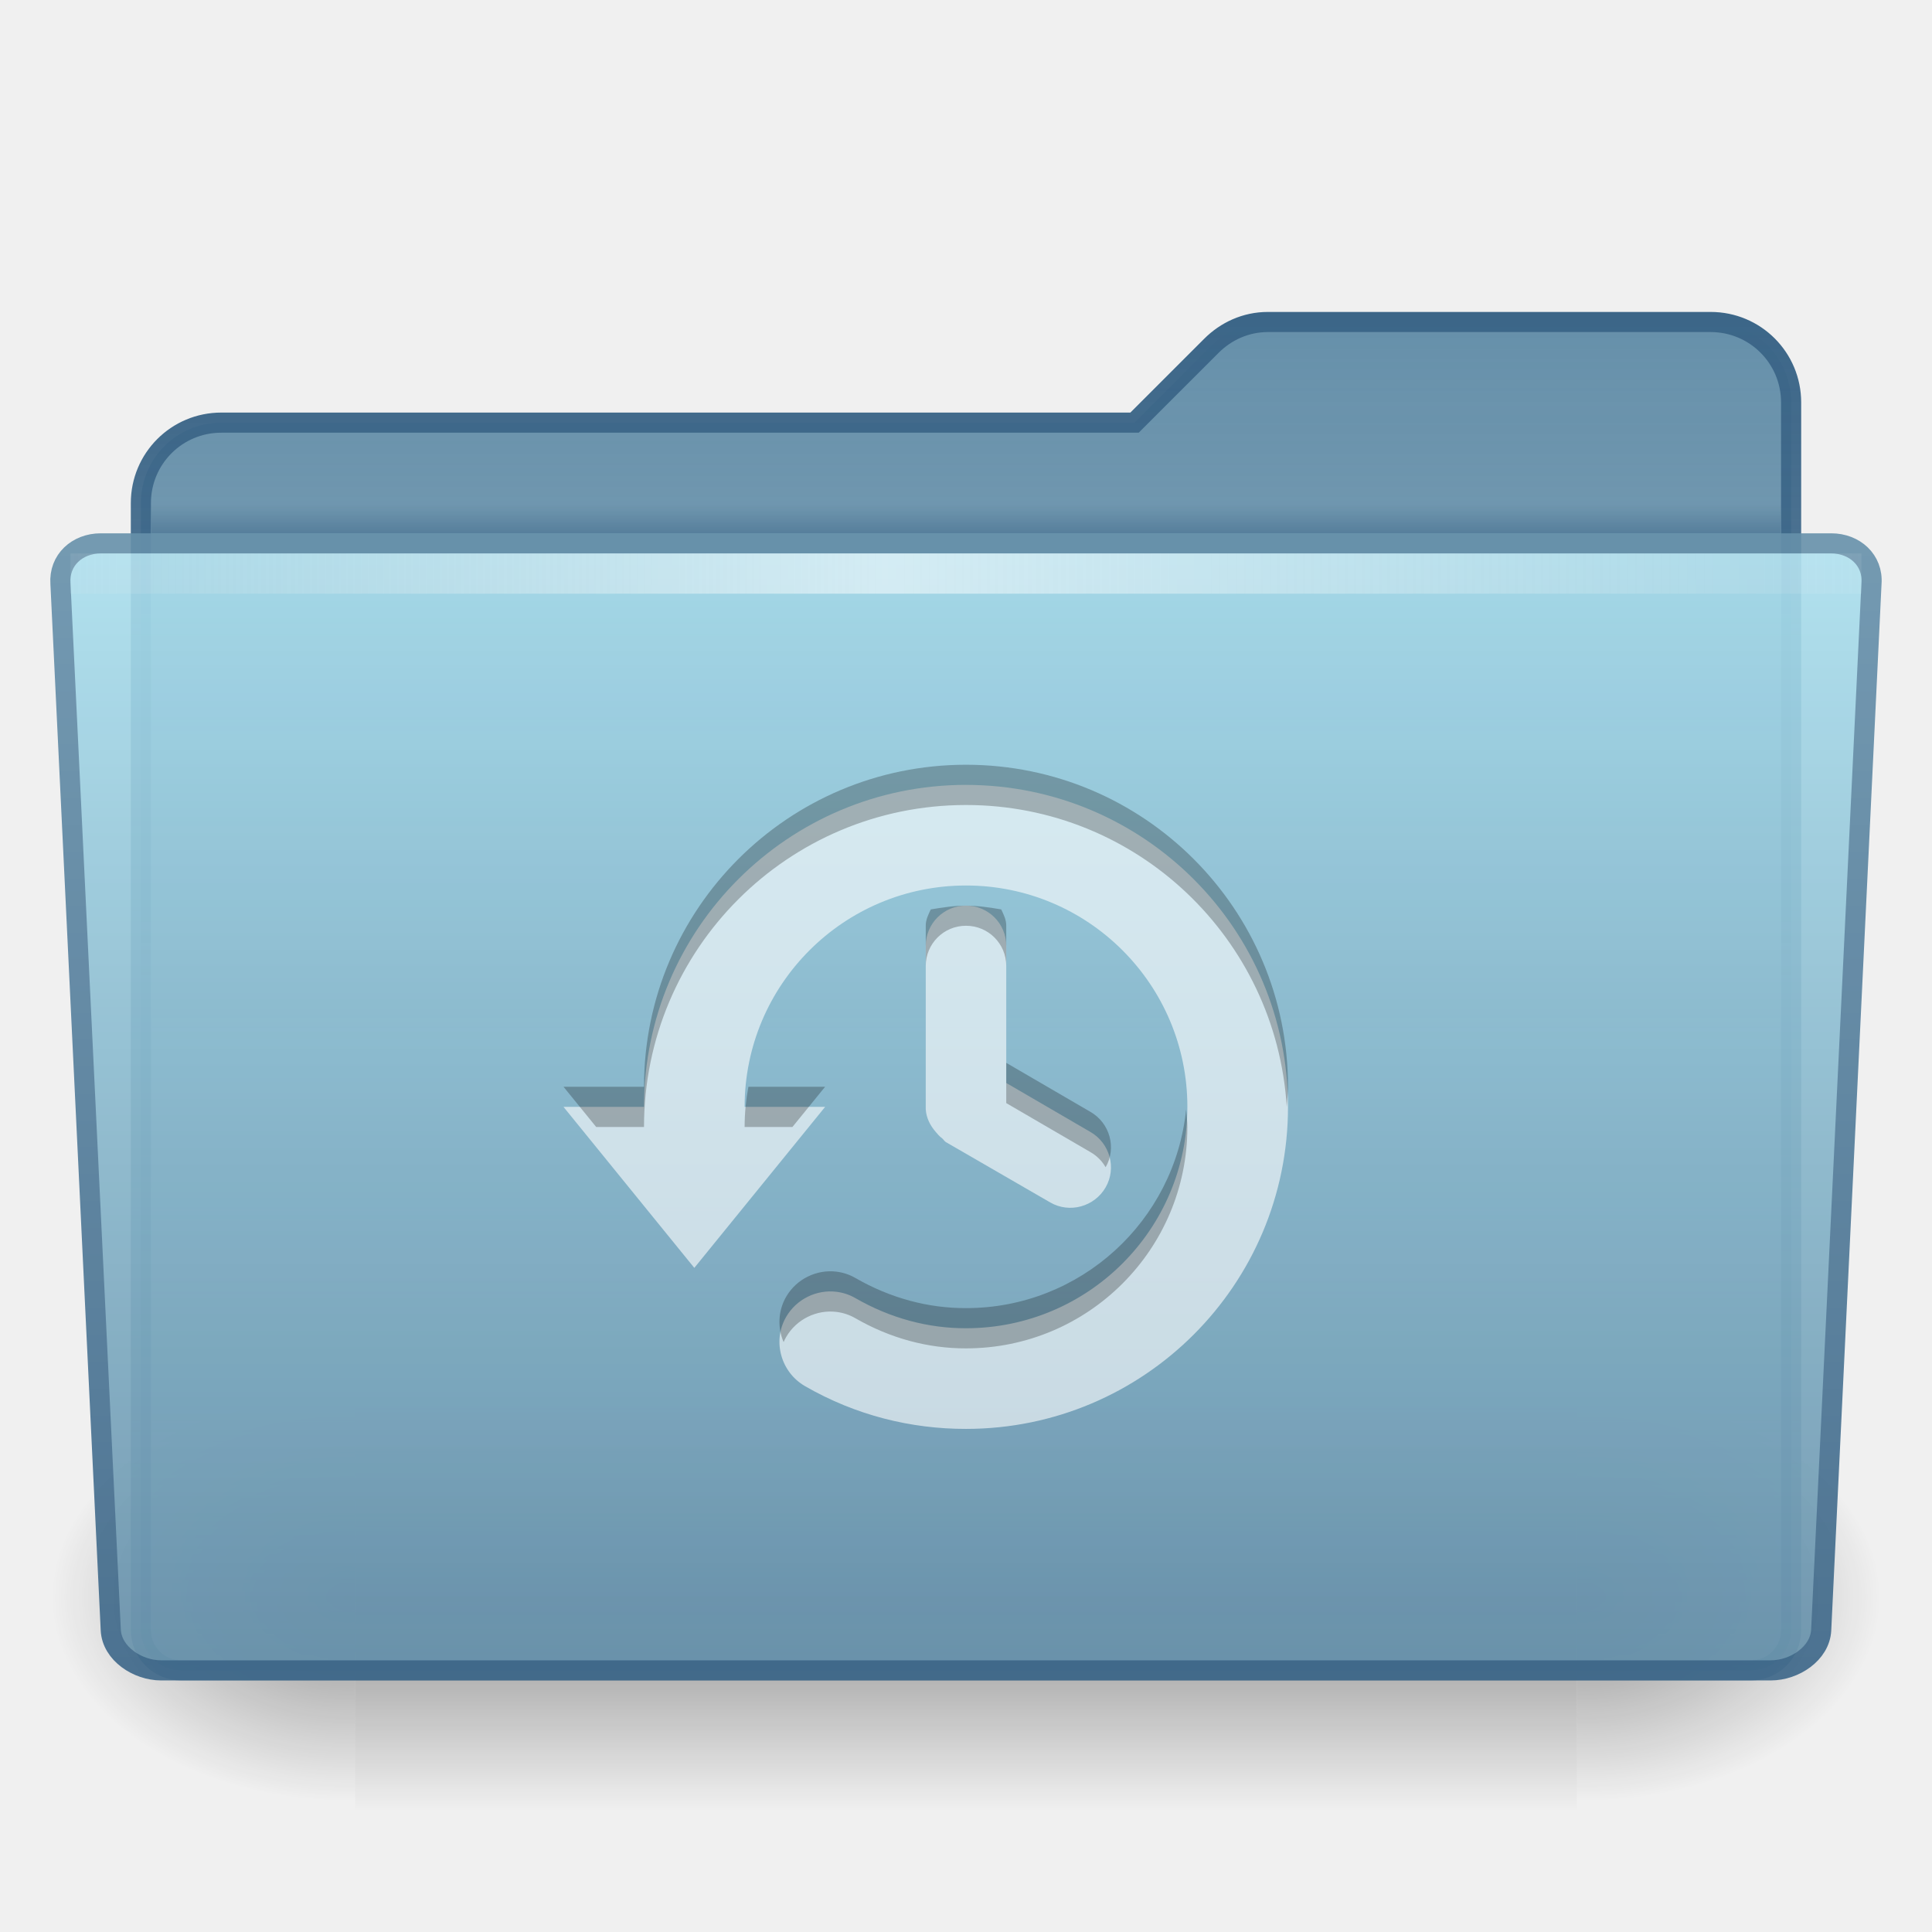
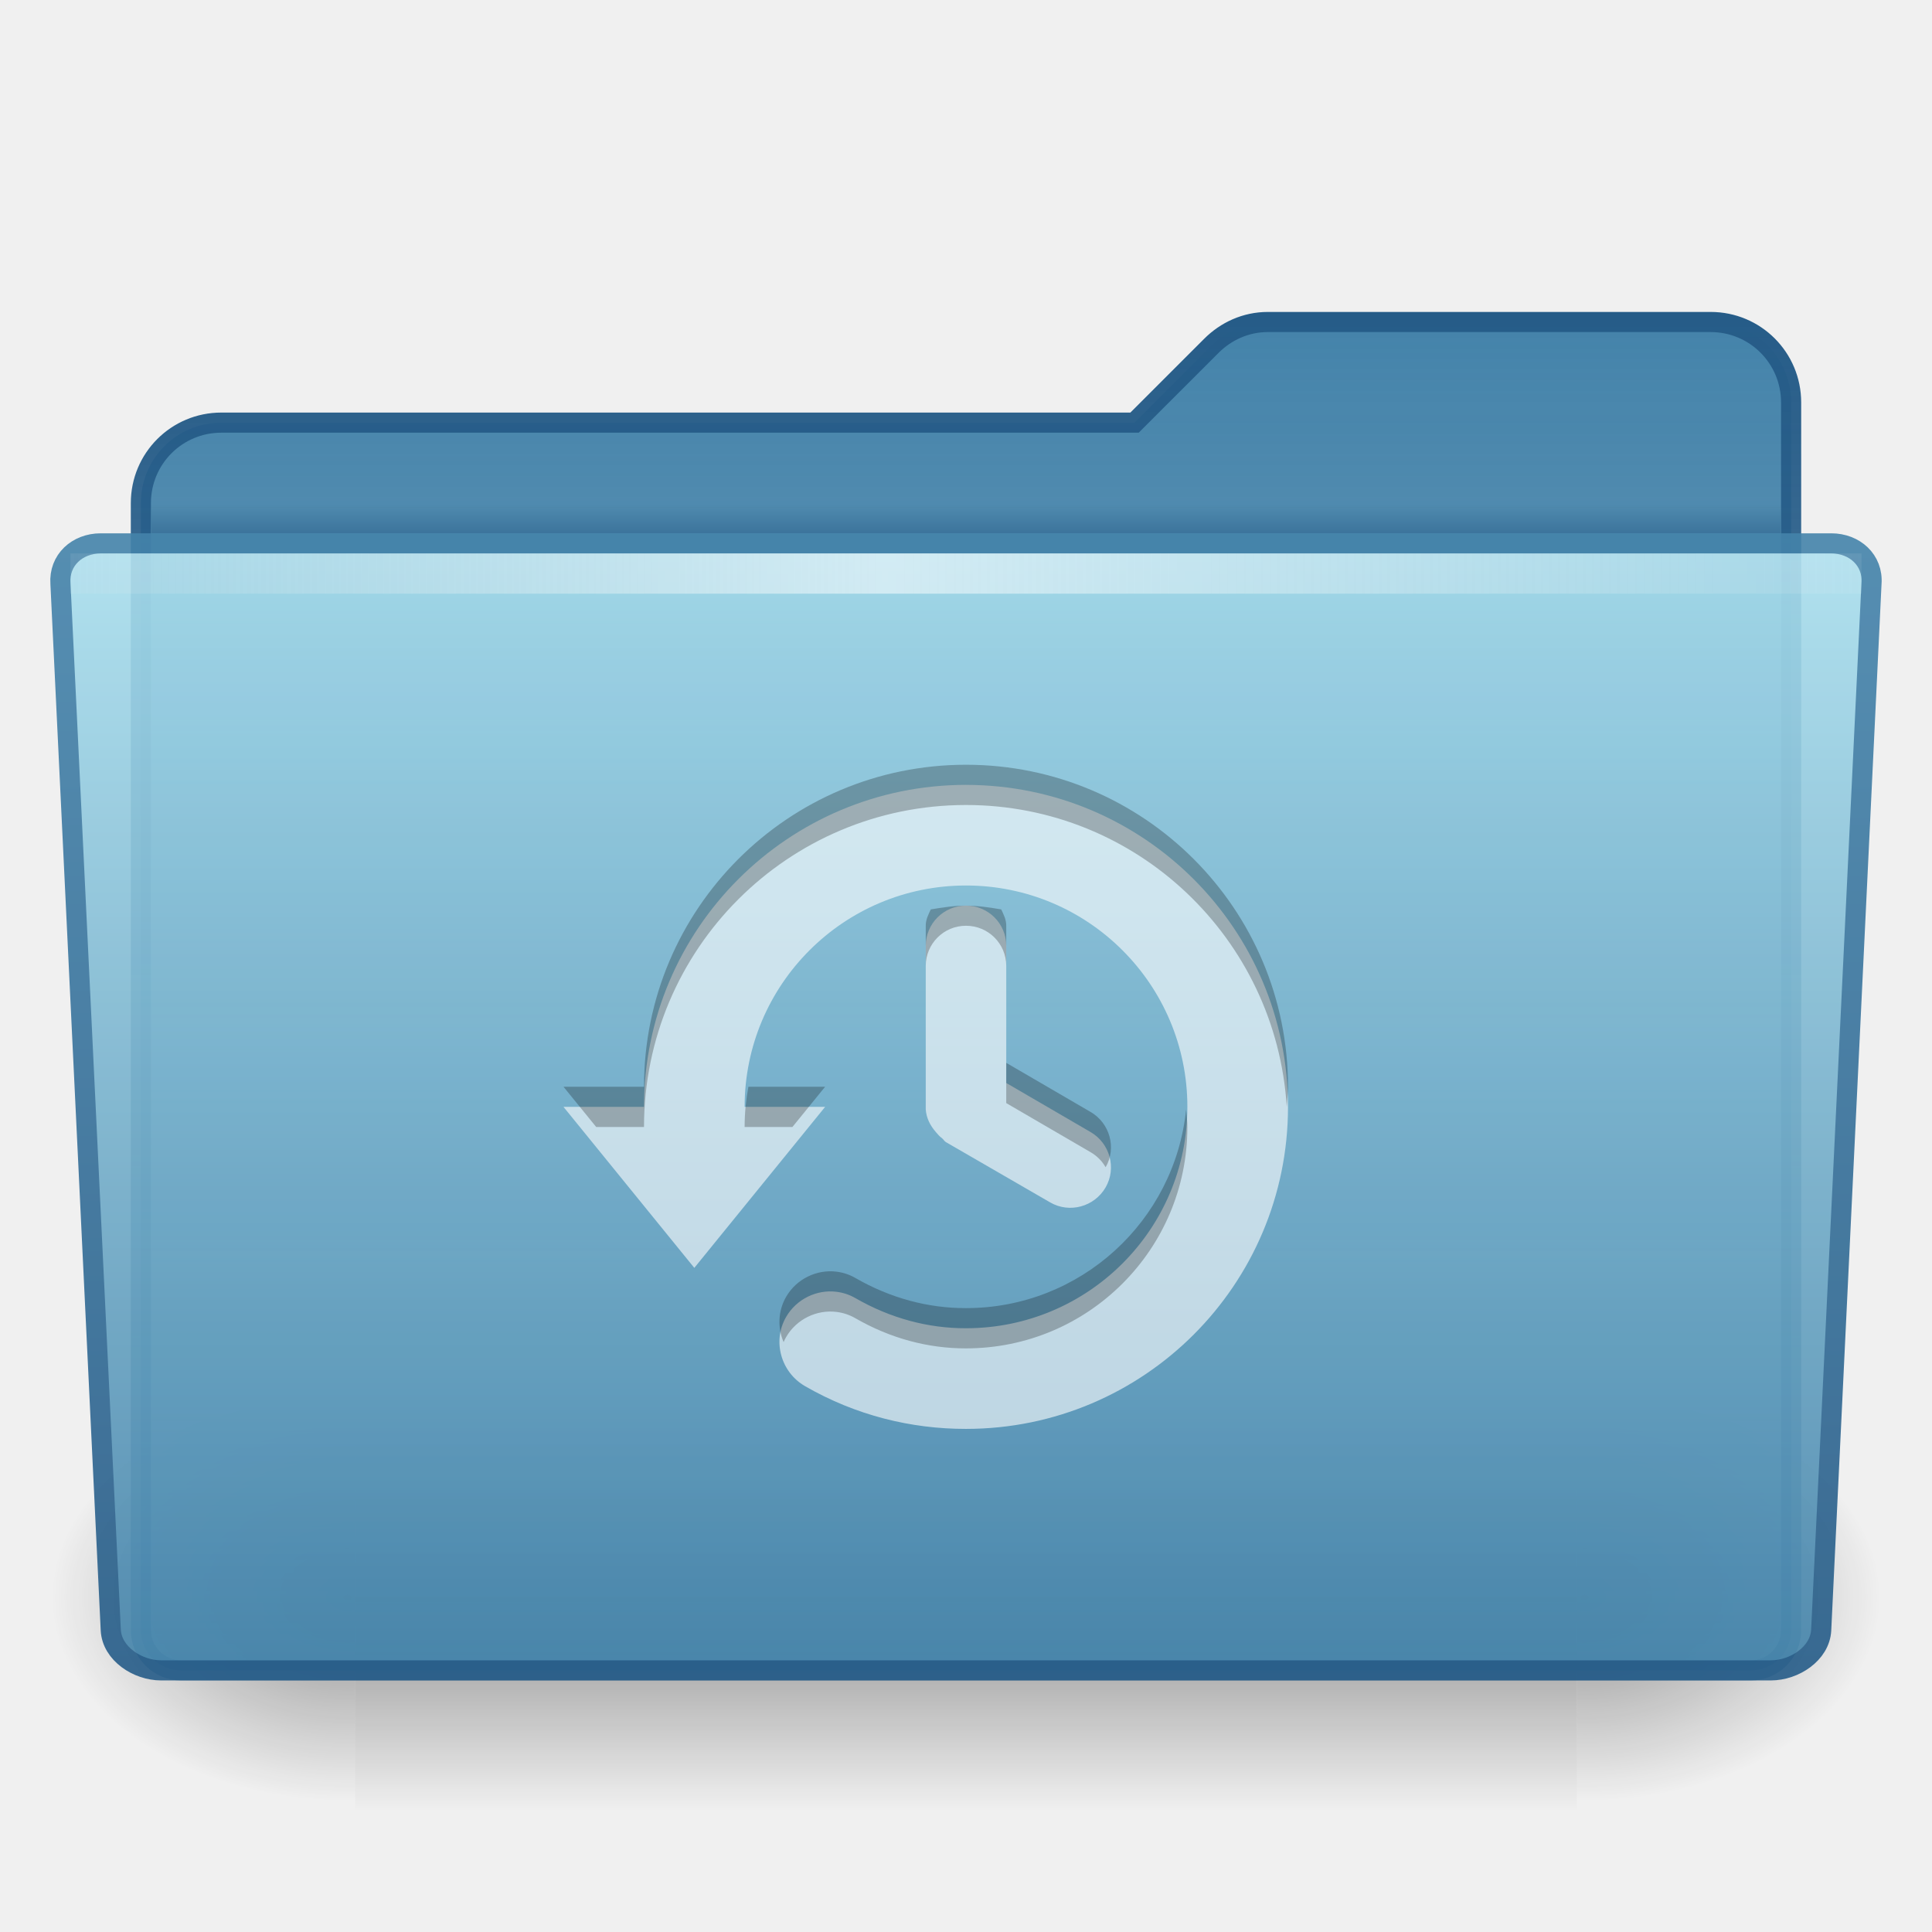
<svg xmlns="http://www.w3.org/2000/svg" xmlns:xlink="http://www.w3.org/1999/xlink" version="1.1" id="svg7217" height="96" width="96">
  <defs id="defs7219">
    <linearGradient xlink:href="#linearGradient5048-3" id="linearGradient3247" gradientUnits="userSpaceOnUse" gradientTransform="matrix(0.125709,0,0,0.0864706,2.565181,-10.70427)" x1="302.857" y1="366.648" x2="302.857" y2="609.505" />
    <linearGradient id="linearGradient5048-3">
      <stop style="stop-color:black;stop-opacity:0;" offset="0" id="stop5050-4" />
      <stop id="stop5056-6" offset="0.5" style="stop-color:black;stop-opacity:1;" />
      <stop style="stop-color:black;stop-opacity:0;" offset="1" id="stop5052-8" />
    </linearGradient>
    <radialGradient xlink:href="#linearGradient5060-5" id="radialGradient3244" gradientUnits="userSpaceOnUse" gradientTransform="matrix(0.125709,0,0,0.0864706,2.58992,-10.70427)" cx="605.714" cy="486.648" fx="605.714" fy="486.648" r="117.143" />
    <linearGradient id="linearGradient5060-5">
      <stop style="stop-color:black;stop-opacity:1;" offset="0" id="stop5062-8" />
      <stop style="stop-color:black;stop-opacity:0;" offset="1" id="stop5064-65" />
    </linearGradient>
    <radialGradient xlink:href="#linearGradient5060-5" id="radialGradient3241" gradientUnits="userSpaceOnUse" gradientTransform="matrix(-0.125709,0,0,0.0864706,93.4101,-10.70427)" cx="605.714" cy="486.648" fx="605.714" fy="486.648" r="117.143" />
    <linearGradient xlink:href="#linearGradient4064-7-45" id="linearGradient3230" gradientUnits="userSpaceOnUse" gradientTransform="matrix(2,0,0,2,-94,-48)" x1="71" y1="8" x2="71" y2="41.5" />
    <linearGradient id="linearGradient4064-7-45">
-       <stop style="stop-color:#6690aa;stop-opacity:1;" offset="0" id="stop4066-4-2" />
-       <stop style="stop-color:#6690aa;stop-opacity:0.502;" offset="1" id="stop4068-8-2" />
+       <stop style="stop-color:#4483aa;stop-opacity:1;" offset="0" id="stop4066-4-2" />
+       <stop style="stop-color:#4483aa;stop-opacity:0.502;" offset="1" id="stop4068-8-2" />
    </linearGradient>
    <linearGradient xlink:href="#linearGradient4054-7-77" id="linearGradient3232" gradientUnits="userSpaceOnUse" gradientTransform="matrix(2,0,0,2,-94,-48)" x1="71" y1="8" x2="71" y2="41.5" />
    <linearGradient id="linearGradient4054-7-77">
-       <stop style="stop-color:#3c6688;stop-opacity:1;" offset="0" id="stop4056-0-6" />
-       <stop style="stop-color:#3c6688;stop-opacity:0.502;" offset="1" id="stop4058-9-6" />
+       <stop style="stop-color:#265c88;stop-opacity:1;" offset="0" id="stop4056-0-6" />
+       <stop style="stop-color:#265c88;stop-opacity:0.502;" offset="1" id="stop4058-9-6" />
    </linearGradient>
    <linearGradient xlink:href="#linearGradient9101-6" id="linearGradient3227" gradientUnits="userSpaceOnUse" gradientTransform="matrix(0.7508623,0,0,0.3333332,-6.06058,-28.16667)" x1="71.999" y1="14.258" x2="71.999" y2="19.958" />
    <linearGradient gradientTransform="matrix(1.00334,0,0,1,-8.237468,8)" y2="19.958" x2="71.999" y1="14.258" x1="71.999" gradientUnits="userSpaceOnUse" id="linearGradient9101-6">
-       <stop id="stop9103-4" style="stop-color:#3c6688;stop-opacity:0;" offset="0.25" />
-       <stop id="stop9105-4" style="stop-color:#3c6688;stop-opacity:1;" offset="1" />
+       <stop id="stop9103-4" style="stop-color:#265c88;stop-opacity:0;" offset="0.25" />
+       <stop id="stop9105-4" style="stop-color:#265c88;stop-opacity:1;" offset="1" />
    </linearGradient>
    <linearGradient xlink:href="#linearGradient9073-9-1" id="linearGradient3259" gradientUnits="userSpaceOnUse" gradientTransform="matrix(0.7031318,0,0,0.7105376,-69.87447,-254.68)" x1="167.641" y1="328.877" x2="167.641" y2="407.692" />
    <linearGradient id="linearGradient9073-9-1">
      <stop id="stop9075-9-7" offset="0" style="stop-color:#aadfee;stop-opacity:1" />
-       <stop id="stop9077-5-1" offset="1" style="stop-color:#6690aa;stop-opacity:1" />
+       <stop id="stop9077-5-1" offset="1" style="stop-color:#4483aa;stop-opacity:1" />
    </linearGradient>
    <linearGradient xlink:href="#linearGradient9087-5-4" id="linearGradient3261" gradientUnits="userSpaceOnUse" gradientTransform="matrix(2,0,0,2,-365.9954,-54)" x1="206.997" y1="16.5" x2="206.997" y2="44.5" />
    <linearGradient id="linearGradient9087-5-4">
-       <stop style="stop-color:#6690aa;stop-opacity:1" offset="0" id="stop9089-5-8" />
-       <stop style="stop-color:#3c6688;stop-opacity:1" offset="1" id="stop9091-1-5" />
+       <stop style="stop-color:#4483aa;stop-opacity:1" offset="0" id="stop9089-5-8" />
+       <stop style="stop-color:#265c88;stop-opacity:1" offset="1" id="stop9091-1-5" />
    </linearGradient>
    <linearGradient xlink:href="#linearGradient10176-3" id="linearGradient3256" gradientUnits="userSpaceOnUse" gradientTransform="matrix(0.9204022,0,0,1.885618,-11.46894,-87.05843)" x1="7.238" y1="36.005" x2="122.171" y2="36.005" />
    <linearGradient id="linearGradient10176-3" gradientUnits="userSpaceOnUse" x1="71.999" y1="14.258" x2="71.999" y2="19.958" gradientTransform="matrix(1.00334,0,0,1,-8.237468,8)">
      <stop offset="0.004" style="stop-color:#eaeaea;stop-opacity:0;" id="stop10178-0" />
      <stop id="stop10180-4" style="stop-color:#ffffff;stop-opacity:0.529;" offset="0.461" />
      <stop offset="1" style="stop-color:#f5f5f5;stop-opacity:0" id="stop10182-6" />
    </linearGradient>
  </defs>
  <g id="layer1" transform="translate(0,48)">
    <g id="g3274">
      <g id="g3269">
        <rect style="opacity:0.402;fill:url(#linearGradient3247);fill-opacity:1;fill-rule:nonzero;stroke:none;stroke-width:1;marker:none;visibility:visible;display:inline;overflow:visible" id="rect13073" width="60.699" height="21" x="17.65" y="21" />
        <path style="opacity:0.402;fill:url(#radialGradient3244);fill-opacity:1;fill-rule:nonzero;stroke:none;stroke-width:1;marker:none;visibility:visible;display:inline;overflow:visible" d="m 78.35,21.001 c 0,0 0,20.999 0,20.999 C 84.823,42.039 94,37.295 94,31.499 94,25.703 86.776,21.001 78.35,21.001 z" id="path13075" />
        <path id="path13077" d="m 17.65,21.001 c 0,0 0,20.999 0,20.999 -6.474,0.04 -15.65,-4.705 -15.65,-10.501 0,-5.796 7.224,-10.498 15.65,-10.498 z" style="opacity:0.402;fill:url(#radialGradient3241);fill-opacity:1;fill-rule:nonzero;stroke:none;stroke-width:1;marker:none;visibility:visible;display:inline;overflow:visible" />
      </g>
      <g id="g3263">
        <path style="color:#000000;fill:url(#linearGradient3230);fill-opacity:1;fill-rule:evenodd;stroke:url(#linearGradient3232);stroke-width:1;stroke-linecap:butt;stroke-linejoin:miter;stroke-miterlimit:4;stroke-opacity:1;stroke-dasharray:none;stroke-dashoffset:0;marker:none;visibility:visible;display:inline;overflow:visible;enable-background:accumulate" d="m 63,-32 c -1.108,0 -2.09,0.465 -2.812,1.188 L 56.375,-27 11,-27 c -2.216,0 -4,1.784 -4,4 l 0,56 c 0,1.108 0.892,2 2,2 l 78,0 c 1.108,0 2,-0.892 2,-2 l 0,-61 c 0,-2.216 -1.784,-4 -4,-4 z" id="rect3142" />
        <path style="opacity:0.5;fill:url(#linearGradient3227);fill-opacity:1;display:inline;enable-background:new" id="path39053" d="m 7.501,-23.5 c 0.006,0.583 0.013,1.252 0.019,2 l 80.961,0 c 0.006,-0.748 0.013,-1.417 0.019,-2 l -81,0 0.002,0 z" />
        <path style="opacity:0.9;color:#000000;fill:url(#linearGradient3259);fill-opacity:1;fill-rule:nonzero;stroke:url(#linearGradient3261);stroke-width:1;stroke-linecap:butt;stroke-linejoin:miter;stroke-miterlimit:4;stroke-opacity:1;stroke-dasharray:none;stroke-dashoffset:0;marker:none;visibility:visible;display:inline;overflow:visible;enable-background:new" id="path3300" d="m 90.494,33 c -0.061,1.171 -1.336,2 -2.5,2 l -79.99,0 c -1.164,0 -2.438,-0.829 -2.5,-2 l -2.5,-52 c -0.085,-1.169 0.836,-2 2,-2 l 85.989,0 c 1.164,0 2.089,0.832 2,2 L 90.494,33 z" />
        <rect style="fill:url(#linearGradient3256);fill-opacity:1;stroke:none;display:inline;enable-background:new" id="rect3521-5" width="89" height="2" x="3.5" y="-20.5" rx="0" ry="0" />
      </g>
    </g>
    <path style="opacity:0.6;fill:#ffffff;fill-rule:evenodd;stroke:none" d="m 48,-9 c -8.837,0 -16,7.163 -16,16 l -4,0 6.5,8 6.5,-8 -4,0 c 0,-6.075 4.925,-11 11,-11 6.075,0 11,4.925 11,11 0,6.075 -4.925,11 -11,11 -1.875,0.005 -3.759,-0.495 -5.5,-1.5 -0.3,-0.173 -0.615,-0.272 -0.938,-0.312 -0.967,-0.121 -1.981,0.35 -2.5,1.25 -0.693,1.199 -0.262,2.745 0.938,3.438 2.525,1.458 5.28,2.128 8,2.125 8.837,0 16,-7.163 16,-16 0,-8.837 -7.163,-16 -16,-16 z m 0,6 c -1.108,0 -2,0.892 -2,2 l 0,8 c 0,0.043 -0.003,0.082 0,0.125 0.029,0.426 0.216,0.795 0.5,1.125 0.099,0.119 0.189,0.219 0.312,0.312 0.068,0.051 0.112,0.144 0.188,0.188 l 5.188,3 c 0.96,0.554 2.196,0.21 2.75,-0.75 0.554,-0.96 0.21,-2.196 -0.75,-2.75 L 50,5.812 l 0,-6.812 c 0,-1.108 -0.892,-2 -2,-2 z" id="path3043" />
    <path style="opacity:0.25;fill:#000000;fill-rule:evenodd;stroke:none" d="m 48,-10 c -8.837,0 -16,7.163 -16,16 l -4,0 1.625,2 2.375,0 c 0,-8.837 7.163,-16 16,-16 8.496,0 15.415,6.635 15.938,15 0.021,-0.335 0.062,-0.66 0.062,-1 0,-8.837 -7.163,-16 -16,-16 z m 0,7 c -0.604,0 -1.172,0.094 -1.75,0.188 -0.123,0.259 -0.25,0.506 -0.25,0.812 l 0,2 c 0,-1.108 0.892,-2 2,-2 1.108,0 2,0.892 2,2 l 0,-2 c 0,-0.307 -0.127,-0.553 -0.25,-0.812 -0.578,-0.094 -1.146,-0.188 -1.75,-0.188 z m 2,7.812 0,2 4.188,2.438 c 0.322,0.186 0.577,0.446 0.75,0.75 0.554,-0.96 0.21,-2.196 -0.75,-2.75 L 50,4.812 z M 37.188,6 C 37.066,6.655 37,7.309 37,8 l 2.375,0 1.625,-2 -3.812,0 z m 21.75,1.125 c -0.563,5.547 -5.242,9.875 -10.938,9.875 -1.875,0.005 -3.759,-0.495 -5.5,-1.5 -0.3,-0.173 -0.615,-0.272 -0.938,-0.312 -0.967,-0.121 -1.981,0.35 -2.5,1.25 -0.409,0.708 -0.427,1.547 -0.125,2.25 0.039,-0.091 0.074,-0.162 0.125,-0.25 0.519,-0.9 1.533,-1.371 2.5,-1.25 0.322,0.04 0.638,0.139 0.938,0.312 1.741,1.005 3.625,1.505 5.5,1.5 6.075,0 11,-4.925 11,-11 0,-0.296 -0.04,-0.585 -0.062,-0.875 z" id="path3895" />
  </g>
</svg>
